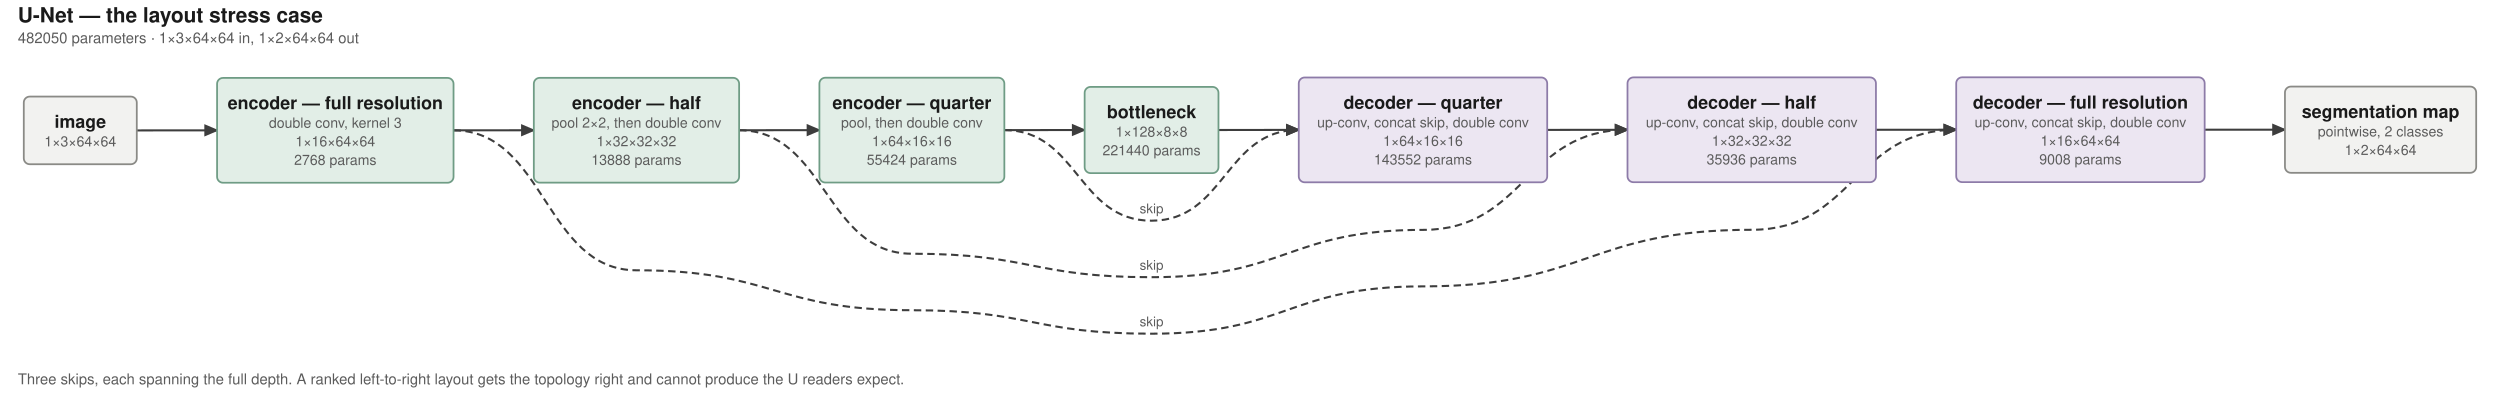
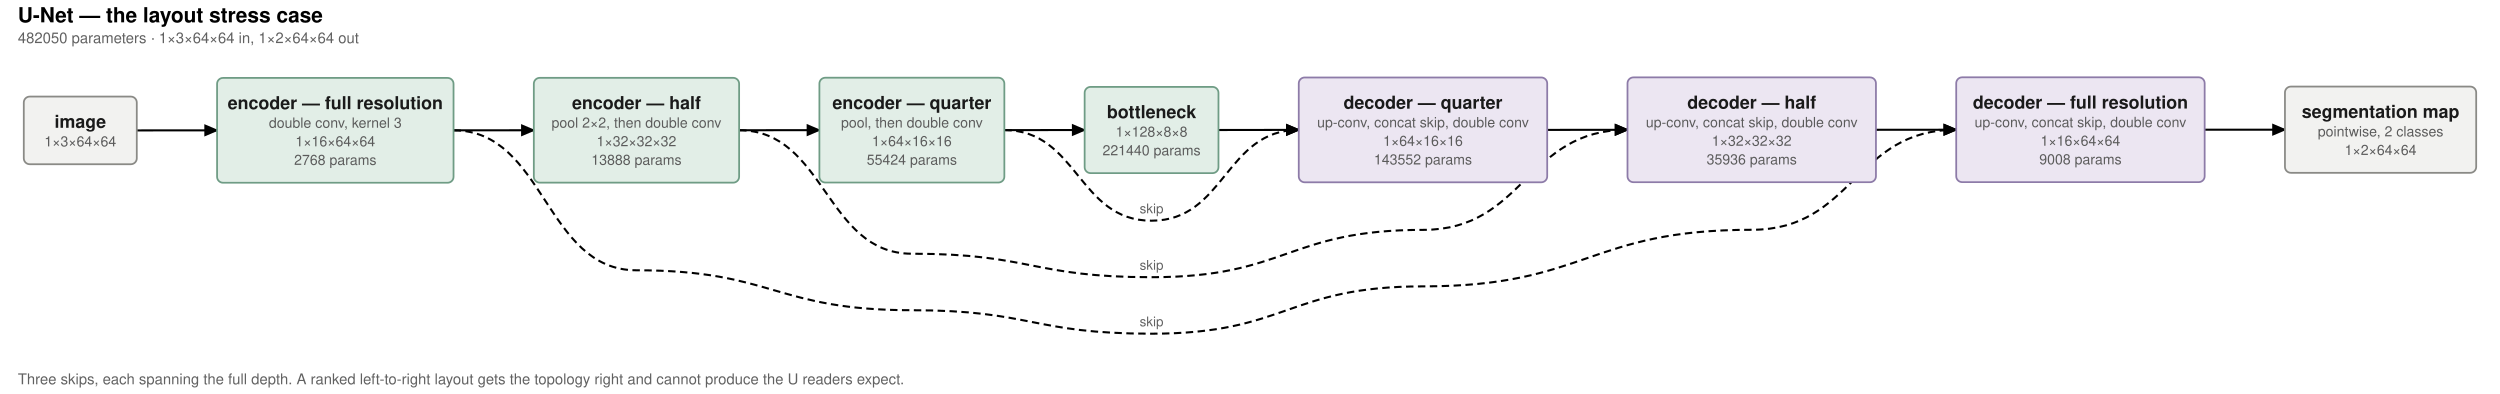
<svg xmlns="http://www.w3.org/2000/svg" class="draughtsman" role="img" aria-label="U-Net — the layout stress case" viewBox="0 0 1681.45 264.44" width="1681.45" height="264.44">
  <defs>
    <marker id="ds-arrow" viewBox="0 0 8 8" refX="7" refY="4" markerWidth="7" markerHeight="7" orient="auto-start-reverse">
-       <path d="M0 0.6 L8 4 L0 7.4 Z" style="fill:#3d3d3d" />
+       <path d="M0 0.6 L8 4 L0 7.4 Z" style="fill:currentColor" />
    </marker>
  </defs>
-   <text class="ds-title" x="12" y="15" style="font-family:Helvetica Neue, Helvetica, Arial, sans-serif;font-size:14px;font-weight:600;fill:#1a1a1a">U-Net — the layout stress case</text>
-   <text class="ds-subtitle" x="12" y="29" style="font-family:Helvetica Neue, Helvetica, Arial, sans-serif;font-size:10px;fill:#5b5b5b">482050 parameters · 1×3×64×64 in, 1×2×64×64 out</text>
+   <text class="ds-title" x="12" y="15" style="font-family:Helvetica Neue, Helvetica, Arial, sans-serif;font-size:14px;font-weight:600;fill:currentColor">U-Net — the layout stress case</text>
+   <text class="ds-subtitle" x="12" y="29" style="font-family:Helvetica Neue, Helvetica, Arial, sans-serif;font-size:10px;fill:currentColor;opacity:0.62">482050 parameters · 1×3×64×64 in, 1×2×64×64 out</text>
  <g class="ds-body" transform="translate(0 36)">
-     <path class="ds-edge ds-edge-solid" data-from="image" data-to="enc1" d="M92 51.71 C119 51.71 119 51.66 146 51.66" style="fill:none;stroke:#3d3d3d;stroke-width:1.4" marker-end="url(#ds-arrow)" />
-     <path class="ds-edge ds-edge-dashed" data-from="enc1" data-to="dec1" d="M305.04 51.66 C366.56 51.66 366.56 145.79 428.07 145.79 C520.69 145.79 520.69 172.65 613.31 172.65 C693.91 172.65 693.91 188.44 774.51 188.44 C865.79 188.44 865.79 156.61 957.07 156.61 C1067.62 156.61 1067.62 118.55 1178.17 118.55 C1246.94 118.55 1246.94 51.25 1315.71 51.25" style="fill:none;stroke:#3d3d3d;stroke-width:1.4;stroke-dasharray:5 3" marker-end="url(#ds-arrow)" />
-     <text class="ds-edge-label" x="774.51" y="183.44" text-anchor="middle" style="font-family:Helvetica Neue, Helvetica, Arial, sans-serif;font-size:9px;fill:#5b5b5b">skip</text>
-     <path class="ds-edge ds-edge-solid" data-from="enc1" data-to="enc2" d="M305.04 51.66 C332.04 51.66 332.04 51.6 359.04 51.6" style="fill:none;stroke:#3d3d3d;stroke-width:1.4" marker-end="url(#ds-arrow)" />
-     <path class="ds-edge ds-edge-dashed" data-from="enc2" data-to="dec2" d="M497.11 51.6 C555.21 51.6 555.21 134.65 613.31 134.65 C693.91 134.65 693.91 150.44 774.51 150.44 C865.79 150.44 865.79 118.61 957.07 118.61 C1025.84 118.61 1025.84 51.3 1094.62 51.3" style="fill:none;stroke:#3d3d3d;stroke-width:1.4;stroke-dasharray:5 3" marker-end="url(#ds-arrow)" />
-     <text class="ds-edge-label" x="774.51" y="145.44" text-anchor="middle" style="font-family:Helvetica Neue, Helvetica, Arial, sans-serif;font-size:9px;fill:#5b5b5b">skip</text>
-     <path class="ds-edge ds-edge-solid" data-from="enc2" data-to="enc3" d="M497.11 51.6 C524.11 51.6 524.11 51.52 551.11 51.52" style="fill:none;stroke:#3d3d3d;stroke-width:1.4" marker-end="url(#ds-arrow)" />
-     <path class="ds-edge ds-edge-dashed" data-from="enc3" data-to="dec3" d="M675.51 51.52 C725.01 51.52 725.01 112.44 774.51 112.44 C824.02 112.44 824.02 51.36 873.52 51.36" style="fill:none;stroke:#3d3d3d;stroke-width:1.4;stroke-dasharray:5 3" marker-end="url(#ds-arrow)" />
-     <text class="ds-edge-label" x="774.51" y="107.44" text-anchor="middle" style="font-family:Helvetica Neue, Helvetica, Arial, sans-serif;font-size:9px;fill:#5b5b5b">skip</text>
-     <path class="ds-edge ds-edge-solid" data-from="enc3" data-to="bottom" d="M675.51 51.52 C702.51 51.52 702.51 51.44 729.51 51.44" style="fill:none;stroke:#3d3d3d;stroke-width:1.4" marker-end="url(#ds-arrow)" />
-     <path class="ds-edge ds-edge-solid" data-from="bottom" data-to="dec3" d="M819.52 51.44 C846.52 51.44 846.52 51.36 873.52 51.36" style="fill:none;stroke:#3d3d3d;stroke-width:1.4" marker-end="url(#ds-arrow)" />
-     <path class="ds-edge ds-edge-solid" data-from="dec3" data-to="dec2" d="M1040.62 51.36 C1067.62 51.36 1067.62 51.3 1094.62 51.3" style="fill:none;stroke:#3d3d3d;stroke-width:1.4" marker-end="url(#ds-arrow)" />
-     <path class="ds-edge ds-edge-solid" data-from="dec2" data-to="dec1" d="M1261.71 51.3 C1288.71 51.3 1288.71 51.25 1315.71 51.25" style="fill:none;stroke:#3d3d3d;stroke-width:1.4" marker-end="url(#ds-arrow)" />
-     <path class="ds-edge ds-edge-solid" data-from="dec1" data-to="mask" d="M1482.81 51.25 C1509.81 51.25 1509.81 51.23 1536.81 51.23" style="fill:none;stroke:#3d3d3d;stroke-width:1.4" marker-end="url(#ds-arrow)" />
+     <path class="ds-edge ds-edge-solid" data-from="image" data-to="enc1" d="M92 51.71 C119 51.71 119 51.66 146 51.66" style="fill:none;stroke:currentColor;stroke-width:1.4" marker-end="url(#ds-arrow)" />
+     <path class="ds-edge ds-edge-dashed" data-from="enc1" data-to="dec1" d="M305.04 51.66 C366.56 51.66 366.56 145.79 428.07 145.79 C520.69 145.79 520.69 172.65 613.31 172.65 C693.91 172.65 693.91 188.44 774.51 188.44 C865.79 188.44 865.79 156.61 957.07 156.61 C1067.62 156.61 1067.62 118.55 1178.17 118.55 C1246.94 118.55 1246.94 51.25 1315.71 51.25" style="fill:none;stroke:currentColor;stroke-width:1.4;stroke-dasharray:5 3" marker-end="url(#ds-arrow)" />
+     <text class="ds-edge-label" x="774.51" y="183.44" text-anchor="middle" style="font-family:Helvetica Neue, Helvetica, Arial, sans-serif;font-size:9px;fill:currentColor;opacity:0.62">skip</text>
+     <path class="ds-edge ds-edge-solid" data-from="enc1" data-to="enc2" d="M305.04 51.66 C332.04 51.66 332.04 51.6 359.04 51.6" style="fill:none;stroke:currentColor;stroke-width:1.4" marker-end="url(#ds-arrow)" />
+     <path class="ds-edge ds-edge-dashed" data-from="enc2" data-to="dec2" d="M497.11 51.6 C555.21 51.6 555.21 134.65 613.31 134.65 C693.91 134.65 693.91 150.44 774.51 150.44 C865.79 150.44 865.79 118.61 957.07 118.61 C1025.84 118.61 1025.84 51.3 1094.62 51.3" style="fill:none;stroke:currentColor;stroke-width:1.4;stroke-dasharray:5 3" marker-end="url(#ds-arrow)" />
+     <text class="ds-edge-label" x="774.51" y="145.44" text-anchor="middle" style="font-family:Helvetica Neue, Helvetica, Arial, sans-serif;font-size:9px;fill:currentColor;opacity:0.62">skip</text>
+     <path class="ds-edge ds-edge-solid" data-from="enc2" data-to="enc3" d="M497.11 51.6 C524.11 51.6 524.11 51.52 551.11 51.52" style="fill:none;stroke:currentColor;stroke-width:1.4" marker-end="url(#ds-arrow)" />
+     <path class="ds-edge ds-edge-dashed" data-from="enc3" data-to="dec3" d="M675.51 51.52 C725.01 51.52 725.01 112.44 774.51 112.44 C824.02 112.44 824.02 51.36 873.52 51.36" style="fill:none;stroke:currentColor;stroke-width:1.4;stroke-dasharray:5 3" marker-end="url(#ds-arrow)" />
+     <text class="ds-edge-label" x="774.51" y="107.44" text-anchor="middle" style="font-family:Helvetica Neue, Helvetica, Arial, sans-serif;font-size:9px;fill:currentColor;opacity:0.62">skip</text>
+     <path class="ds-edge ds-edge-solid" data-from="enc3" data-to="bottom" d="M675.51 51.52 C702.51 51.52 702.51 51.44 729.51 51.44" style="fill:none;stroke:currentColor;stroke-width:1.4" marker-end="url(#ds-arrow)" />
+     <path class="ds-edge ds-edge-solid" data-from="bottom" data-to="dec3" d="M819.52 51.44 C846.52 51.44 846.52 51.36 873.52 51.36" style="fill:none;stroke:currentColor;stroke-width:1.4" marker-end="url(#ds-arrow)" />
+     <path class="ds-edge ds-edge-solid" data-from="dec3" data-to="dec2" d="M1040.62 51.36 C1067.62 51.36 1067.62 51.3 1094.62 51.3" style="fill:none;stroke:currentColor;stroke-width:1.4" marker-end="url(#ds-arrow)" />
+     <path class="ds-edge ds-edge-solid" data-from="dec2" data-to="dec1" d="M1261.71 51.3 C1288.71 51.3 1288.71 51.25 1315.71 51.25" style="fill:none;stroke:currentColor;stroke-width:1.4" marker-end="url(#ds-arrow)" />
+     <path class="ds-edge ds-edge-solid" data-from="dec1" data-to="mask" d="M1482.81 51.25 C1509.81 51.25 1509.81 51.23 1536.81 51.23" style="fill:none;stroke:currentColor;stroke-width:1.4" marker-end="url(#ds-arrow)" />
    <g class="ds-stage ds-kind-input" data-stage="image">
      <rect x="16" y="28.96" width="76" height="45.5" rx="4" style="fill:#f2f2f0;stroke:#8a8a86;stroke-width:1.2" />
      <text x="54" y="49.96" text-anchor="middle" style="font-family:Helvetica Neue, Helvetica, Arial, sans-serif;font-size:12.0px;font-weight:600;fill:#1a1a1a">image</text>
      <text x="54" y="62.46" text-anchor="middle" style="font-family:Helvetica Neue, Helvetica, Arial, sans-serif;font-size:9.5px;fill:#5b5b5b">1×3×64×64</text>
    </g>
    <g class="ds-stage ds-kind-conv" data-stage="enc1">
      <rect x="146" y="16.41" width="159.04" height="70.5" rx="4" style="fill:#e2eee7;stroke:#6f9c85;stroke-width:1.2" />
      <text x="225.52" y="37.41" text-anchor="middle" style="font-family:Helvetica Neue, Helvetica, Arial, sans-serif;font-size:12.0px;font-weight:600;fill:#1a1a1a">encoder — full resolution</text>
      <text x="225.52" y="49.91" text-anchor="middle" style="font-family:Helvetica Neue, Helvetica, Arial, sans-serif;font-size:9.5px;fill:#5b5b5b">double conv, kernel 3</text>
      <text x="225.52" y="62.41" text-anchor="middle" style="font-family:Helvetica Neue, Helvetica, Arial, sans-serif;font-size:9.5px;fill:#5b5b5b">1×16×64×64</text>
      <text x="225.52" y="74.91" text-anchor="middle" style="font-family:Helvetica Neue, Helvetica, Arial, sans-serif;font-size:9.5px;fill:#5b5b5b">2768 params</text>
    </g>
    <g class="ds-stage ds-kind-conv" data-stage="enc2">
      <rect x="359.04" y="16.35" width="138.08" height="70.5" rx="4" style="fill:#e2eee7;stroke:#6f9c85;stroke-width:1.2" />
      <text x="428.07" y="37.35" text-anchor="middle" style="font-family:Helvetica Neue, Helvetica, Arial, sans-serif;font-size:12.0px;font-weight:600;fill:#1a1a1a">encoder — half</text>
      <text x="428.07" y="49.85" text-anchor="middle" style="font-family:Helvetica Neue, Helvetica, Arial, sans-serif;font-size:9.5px;fill:#5b5b5b">pool 2×2, then double conv</text>
      <text x="428.07" y="62.35" text-anchor="middle" style="font-family:Helvetica Neue, Helvetica, Arial, sans-serif;font-size:9.5px;fill:#5b5b5b">1×32×32×32</text>
      <text x="428.07" y="74.85" text-anchor="middle" style="font-family:Helvetica Neue, Helvetica, Arial, sans-serif;font-size:9.5px;fill:#5b5b5b">13888 params</text>
    </g>
    <g class="ds-stage ds-kind-conv" data-stage="enc3">
      <rect x="551.11" y="16.27" width="124.4" height="70.5" rx="4" style="fill:#e2eee7;stroke:#6f9c85;stroke-width:1.2" />
      <text x="613.31" y="37.27" text-anchor="middle" style="font-family:Helvetica Neue, Helvetica, Arial, sans-serif;font-size:12.0px;font-weight:600;fill:#1a1a1a">encoder — quarter</text>
      <text x="613.31" y="49.77" text-anchor="middle" style="font-family:Helvetica Neue, Helvetica, Arial, sans-serif;font-size:9.5px;fill:#5b5b5b">pool, then double conv</text>
      <text x="613.31" y="62.27" text-anchor="middle" style="font-family:Helvetica Neue, Helvetica, Arial, sans-serif;font-size:9.5px;fill:#5b5b5b">1×64×16×16</text>
      <text x="613.31" y="74.77" text-anchor="middle" style="font-family:Helvetica Neue, Helvetica, Arial, sans-serif;font-size:9.5px;fill:#5b5b5b">55424 params</text>
    </g>
    <g class="ds-stage ds-kind-stack" data-stage="bottom">
      <rect x="729.51" y="22.44" width="90.01" height="58" rx="4" style="fill:#e2eee7;stroke:#6f9c85;stroke-width:1.2" />
      <text x="774.51" y="43.44" text-anchor="middle" style="font-family:Helvetica Neue, Helvetica, Arial, sans-serif;font-size:12.0px;font-weight:600;fill:#1a1a1a">bottleneck</text>
      <text x="774.51" y="55.94" text-anchor="middle" style="font-family:Helvetica Neue, Helvetica, Arial, sans-serif;font-size:9.5px;fill:#5b5b5b">1×128×8×8</text>
      <text x="774.51" y="68.44" text-anchor="middle" style="font-family:Helvetica Neue, Helvetica, Arial, sans-serif;font-size:9.5px;fill:#5b5b5b">221440 params</text>
    </g>
    <g class="ds-stage ds-kind-concat" data-stage="dec3">
      <rect x="873.52" y="16.11" width="167.1" height="70.5" rx="4" style="fill:#ece6f2;stroke:#8d7ba8;stroke-width:1.2" />
      <text x="957.07" y="37.11" text-anchor="middle" style="font-family:Helvetica Neue, Helvetica, Arial, sans-serif;font-size:12.0px;font-weight:600;fill:#1a1a1a">decoder — quarter</text>
      <text x="957.07" y="49.61" text-anchor="middle" style="font-family:Helvetica Neue, Helvetica, Arial, sans-serif;font-size:9.5px;fill:#5b5b5b">up-conv, concat skip, double conv</text>
      <text x="957.07" y="62.11" text-anchor="middle" style="font-family:Helvetica Neue, Helvetica, Arial, sans-serif;font-size:9.5px;fill:#5b5b5b">1×64×16×16</text>
      <text x="957.07" y="74.61" text-anchor="middle" style="font-family:Helvetica Neue, Helvetica, Arial, sans-serif;font-size:9.5px;fill:#5b5b5b">143552 params</text>
    </g>
    <g class="ds-stage ds-kind-concat" data-stage="dec2">
      <rect x="1094.62" y="16.05" width="167.1" height="70.5" rx="4" style="fill:#ece6f2;stroke:#8d7ba8;stroke-width:1.2" />
      <text x="1178.17" y="37.05" text-anchor="middle" style="font-family:Helvetica Neue, Helvetica, Arial, sans-serif;font-size:12.0px;font-weight:600;fill:#1a1a1a">decoder — half</text>
      <text x="1178.17" y="49.55" text-anchor="middle" style="font-family:Helvetica Neue, Helvetica, Arial, sans-serif;font-size:9.5px;fill:#5b5b5b">up-conv, concat skip, double conv</text>
      <text x="1178.17" y="62.05" text-anchor="middle" style="font-family:Helvetica Neue, Helvetica, Arial, sans-serif;font-size:9.5px;fill:#5b5b5b">1×32×32×32</text>
      <text x="1178.17" y="74.55" text-anchor="middle" style="font-family:Helvetica Neue, Helvetica, Arial, sans-serif;font-size:9.5px;fill:#5b5b5b">35936 params</text>
    </g>
    <g class="ds-stage ds-kind-concat" data-stage="dec1">
      <rect x="1315.71" y="16" width="167.1" height="70.5" rx="4" style="fill:#ece6f2;stroke:#8d7ba8;stroke-width:1.2" />
      <text x="1399.26" y="37" text-anchor="middle" style="font-family:Helvetica Neue, Helvetica, Arial, sans-serif;font-size:12.0px;font-weight:600;fill:#1a1a1a">decoder — full resolution</text>
      <text x="1399.26" y="49.5" text-anchor="middle" style="font-family:Helvetica Neue, Helvetica, Arial, sans-serif;font-size:9.5px;fill:#5b5b5b">up-conv, concat skip, double conv</text>
      <text x="1399.26" y="62" text-anchor="middle" style="font-family:Helvetica Neue, Helvetica, Arial, sans-serif;font-size:9.5px;fill:#5b5b5b">1×16×64×64</text>
      <text x="1399.26" y="74.5" text-anchor="middle" style="font-family:Helvetica Neue, Helvetica, Arial, sans-serif;font-size:9.5px;fill:#5b5b5b">9008 params</text>
    </g>
    <g class="ds-stage ds-kind-output" data-stage="mask">
      <rect x="1536.81" y="22.23" width="128.63" height="58" rx="4" style="fill:#f2f2f0;stroke:#8a8a86;stroke-width:1.2" />
      <text x="1601.13" y="43.23" text-anchor="middle" style="font-family:Helvetica Neue, Helvetica, Arial, sans-serif;font-size:12.0px;font-weight:600;fill:#1a1a1a">segmentation map</text>
      <text x="1601.13" y="55.73" text-anchor="middle" style="font-family:Helvetica Neue, Helvetica, Arial, sans-serif;font-size:9.5px;fill:#5b5b5b">pointwise, 2 classes</text>
      <text x="1601.13" y="68.23" text-anchor="middle" style="font-family:Helvetica Neue, Helvetica, Arial, sans-serif;font-size:9.5px;fill:#5b5b5b">1×2×64×64</text>
    </g>
  </g>
-   <text class="ds-caption" x="12" y="258.44" style="font-family:Helvetica Neue, Helvetica, Arial, sans-serif;font-size:10.0px;fill:#5b5b5b">Three skips, each spanning the full depth. A ranked left-to-right layout gets the topology right and cannot produce the U readers expect.</text>
+   <text class="ds-caption" x="12" y="258.44" style="font-family:Helvetica Neue, Helvetica, Arial, sans-serif;font-size:10.0px;fill:currentColor;opacity:0.62">Three skips, each spanning the full depth. A ranked left-to-right layout gets the topology right and cannot produce the U readers expect.</text>
</svg>
